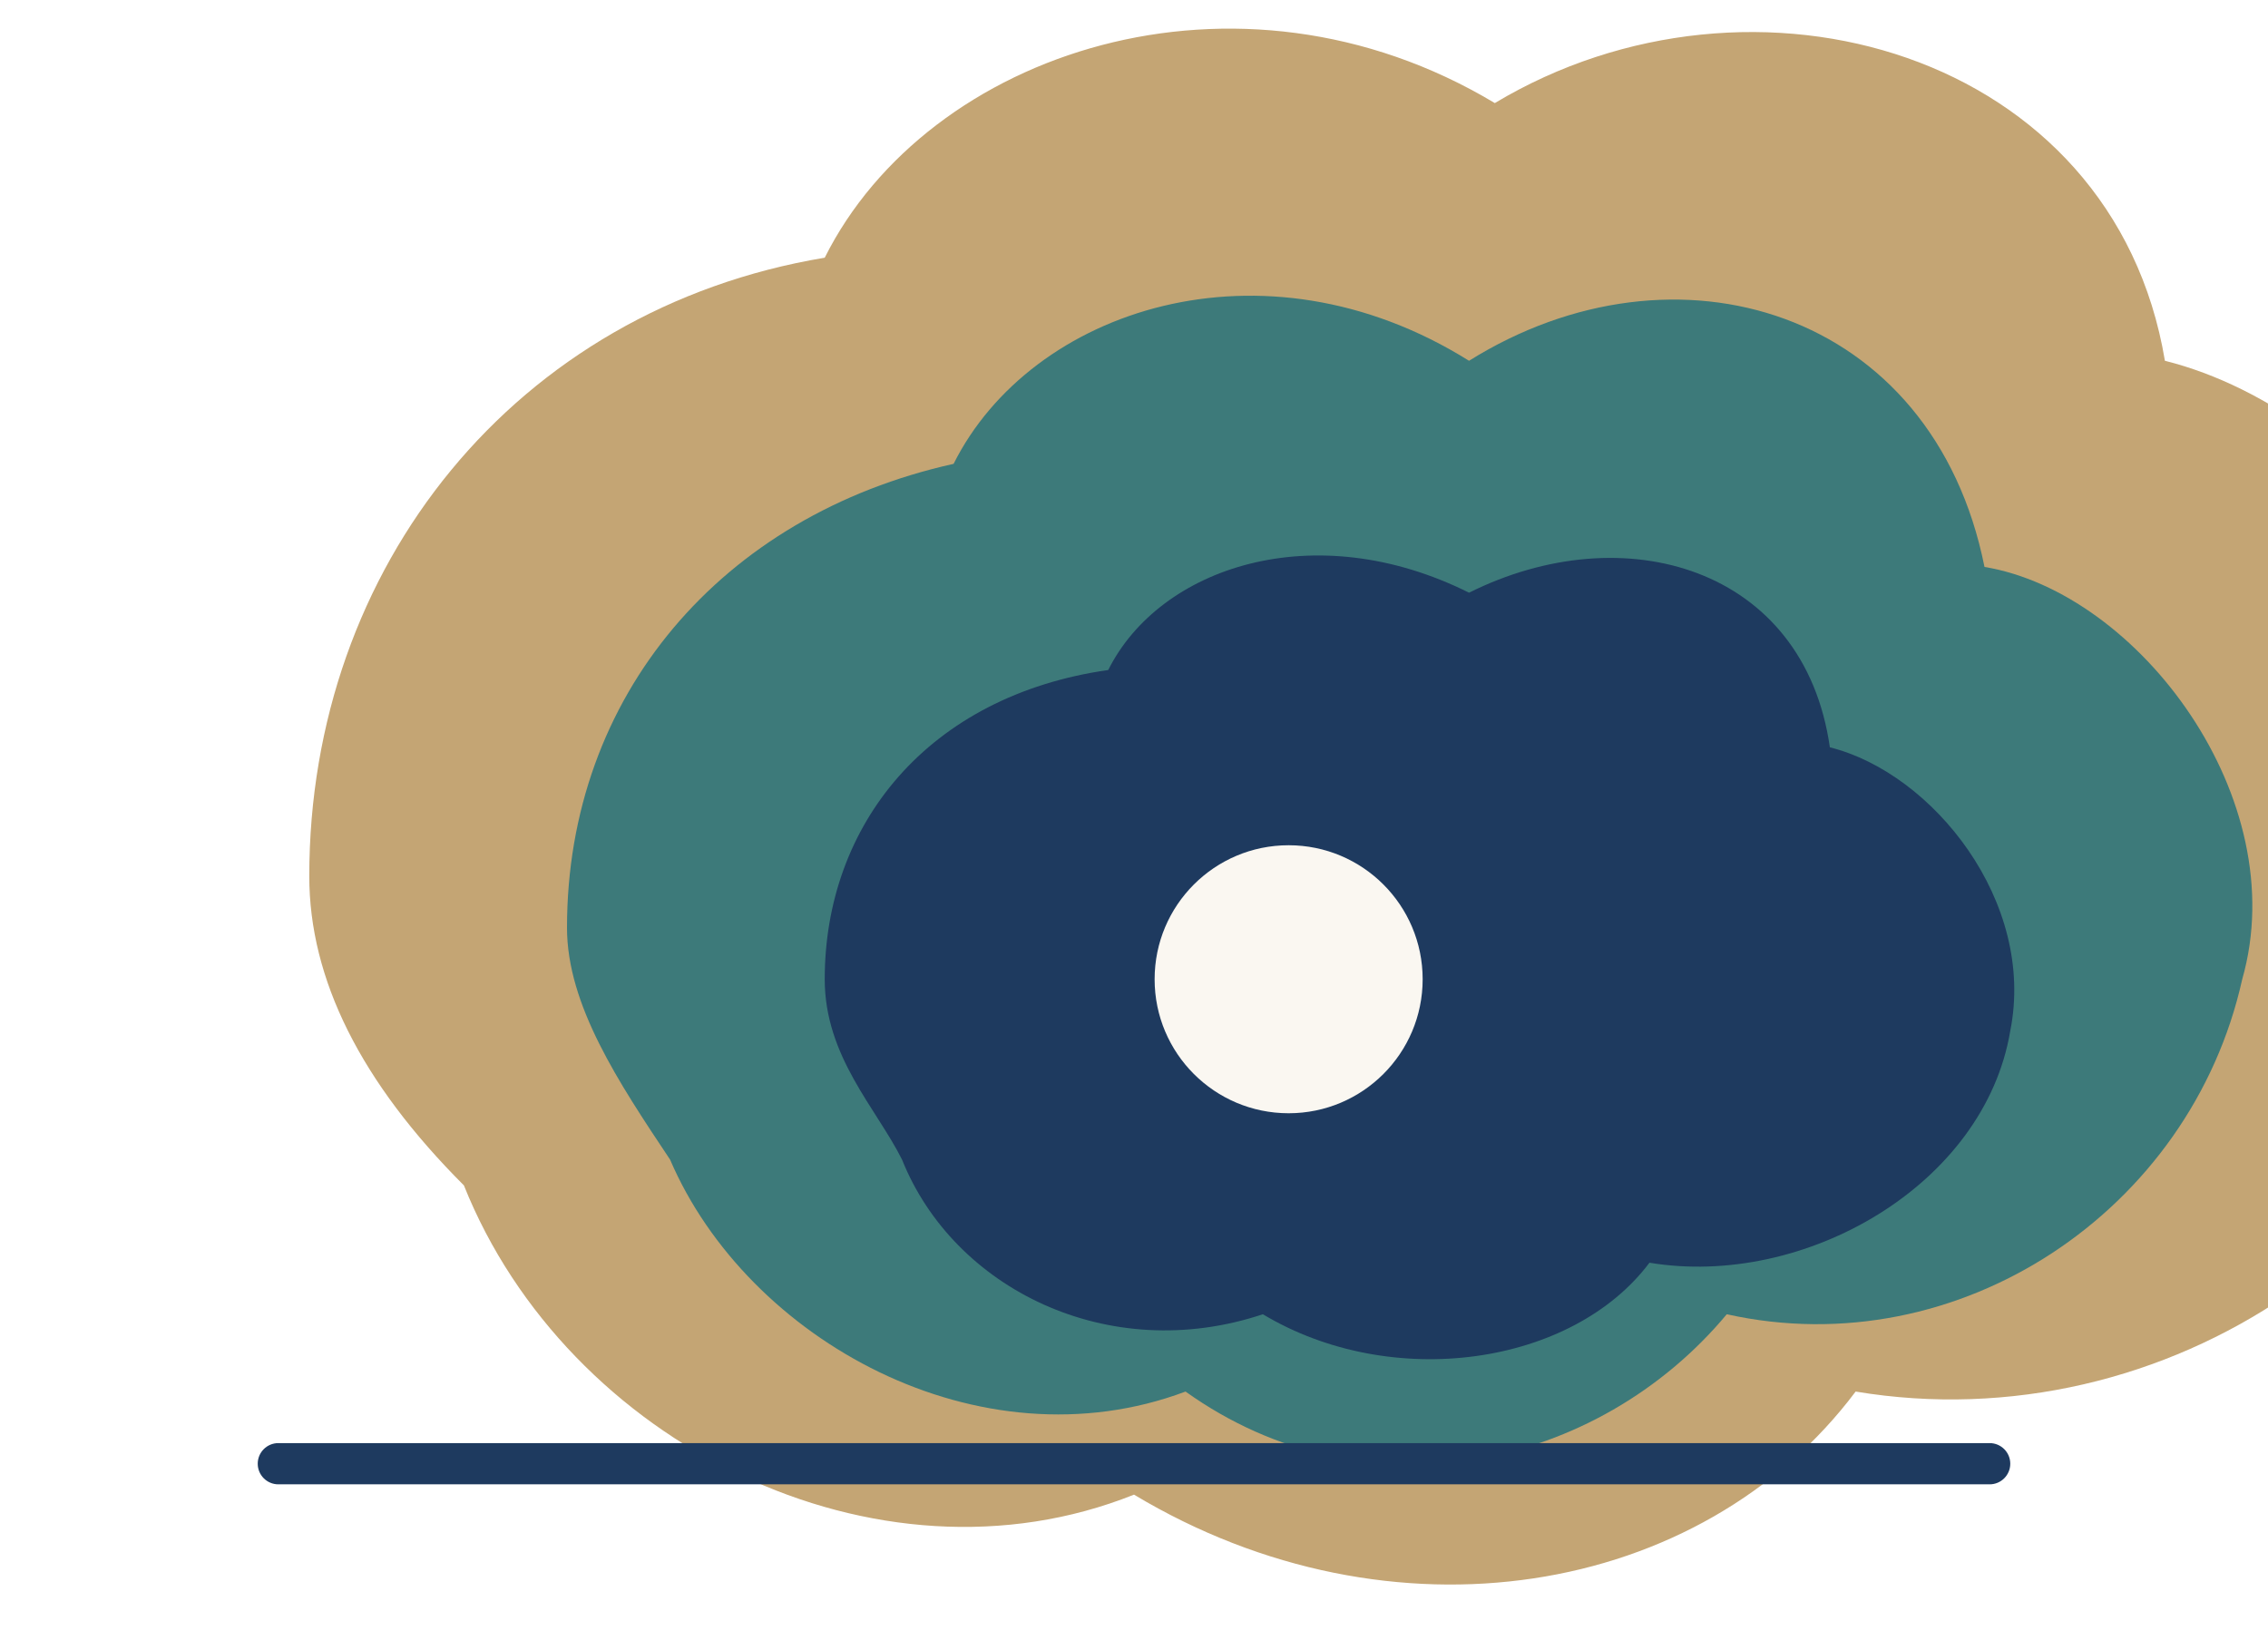
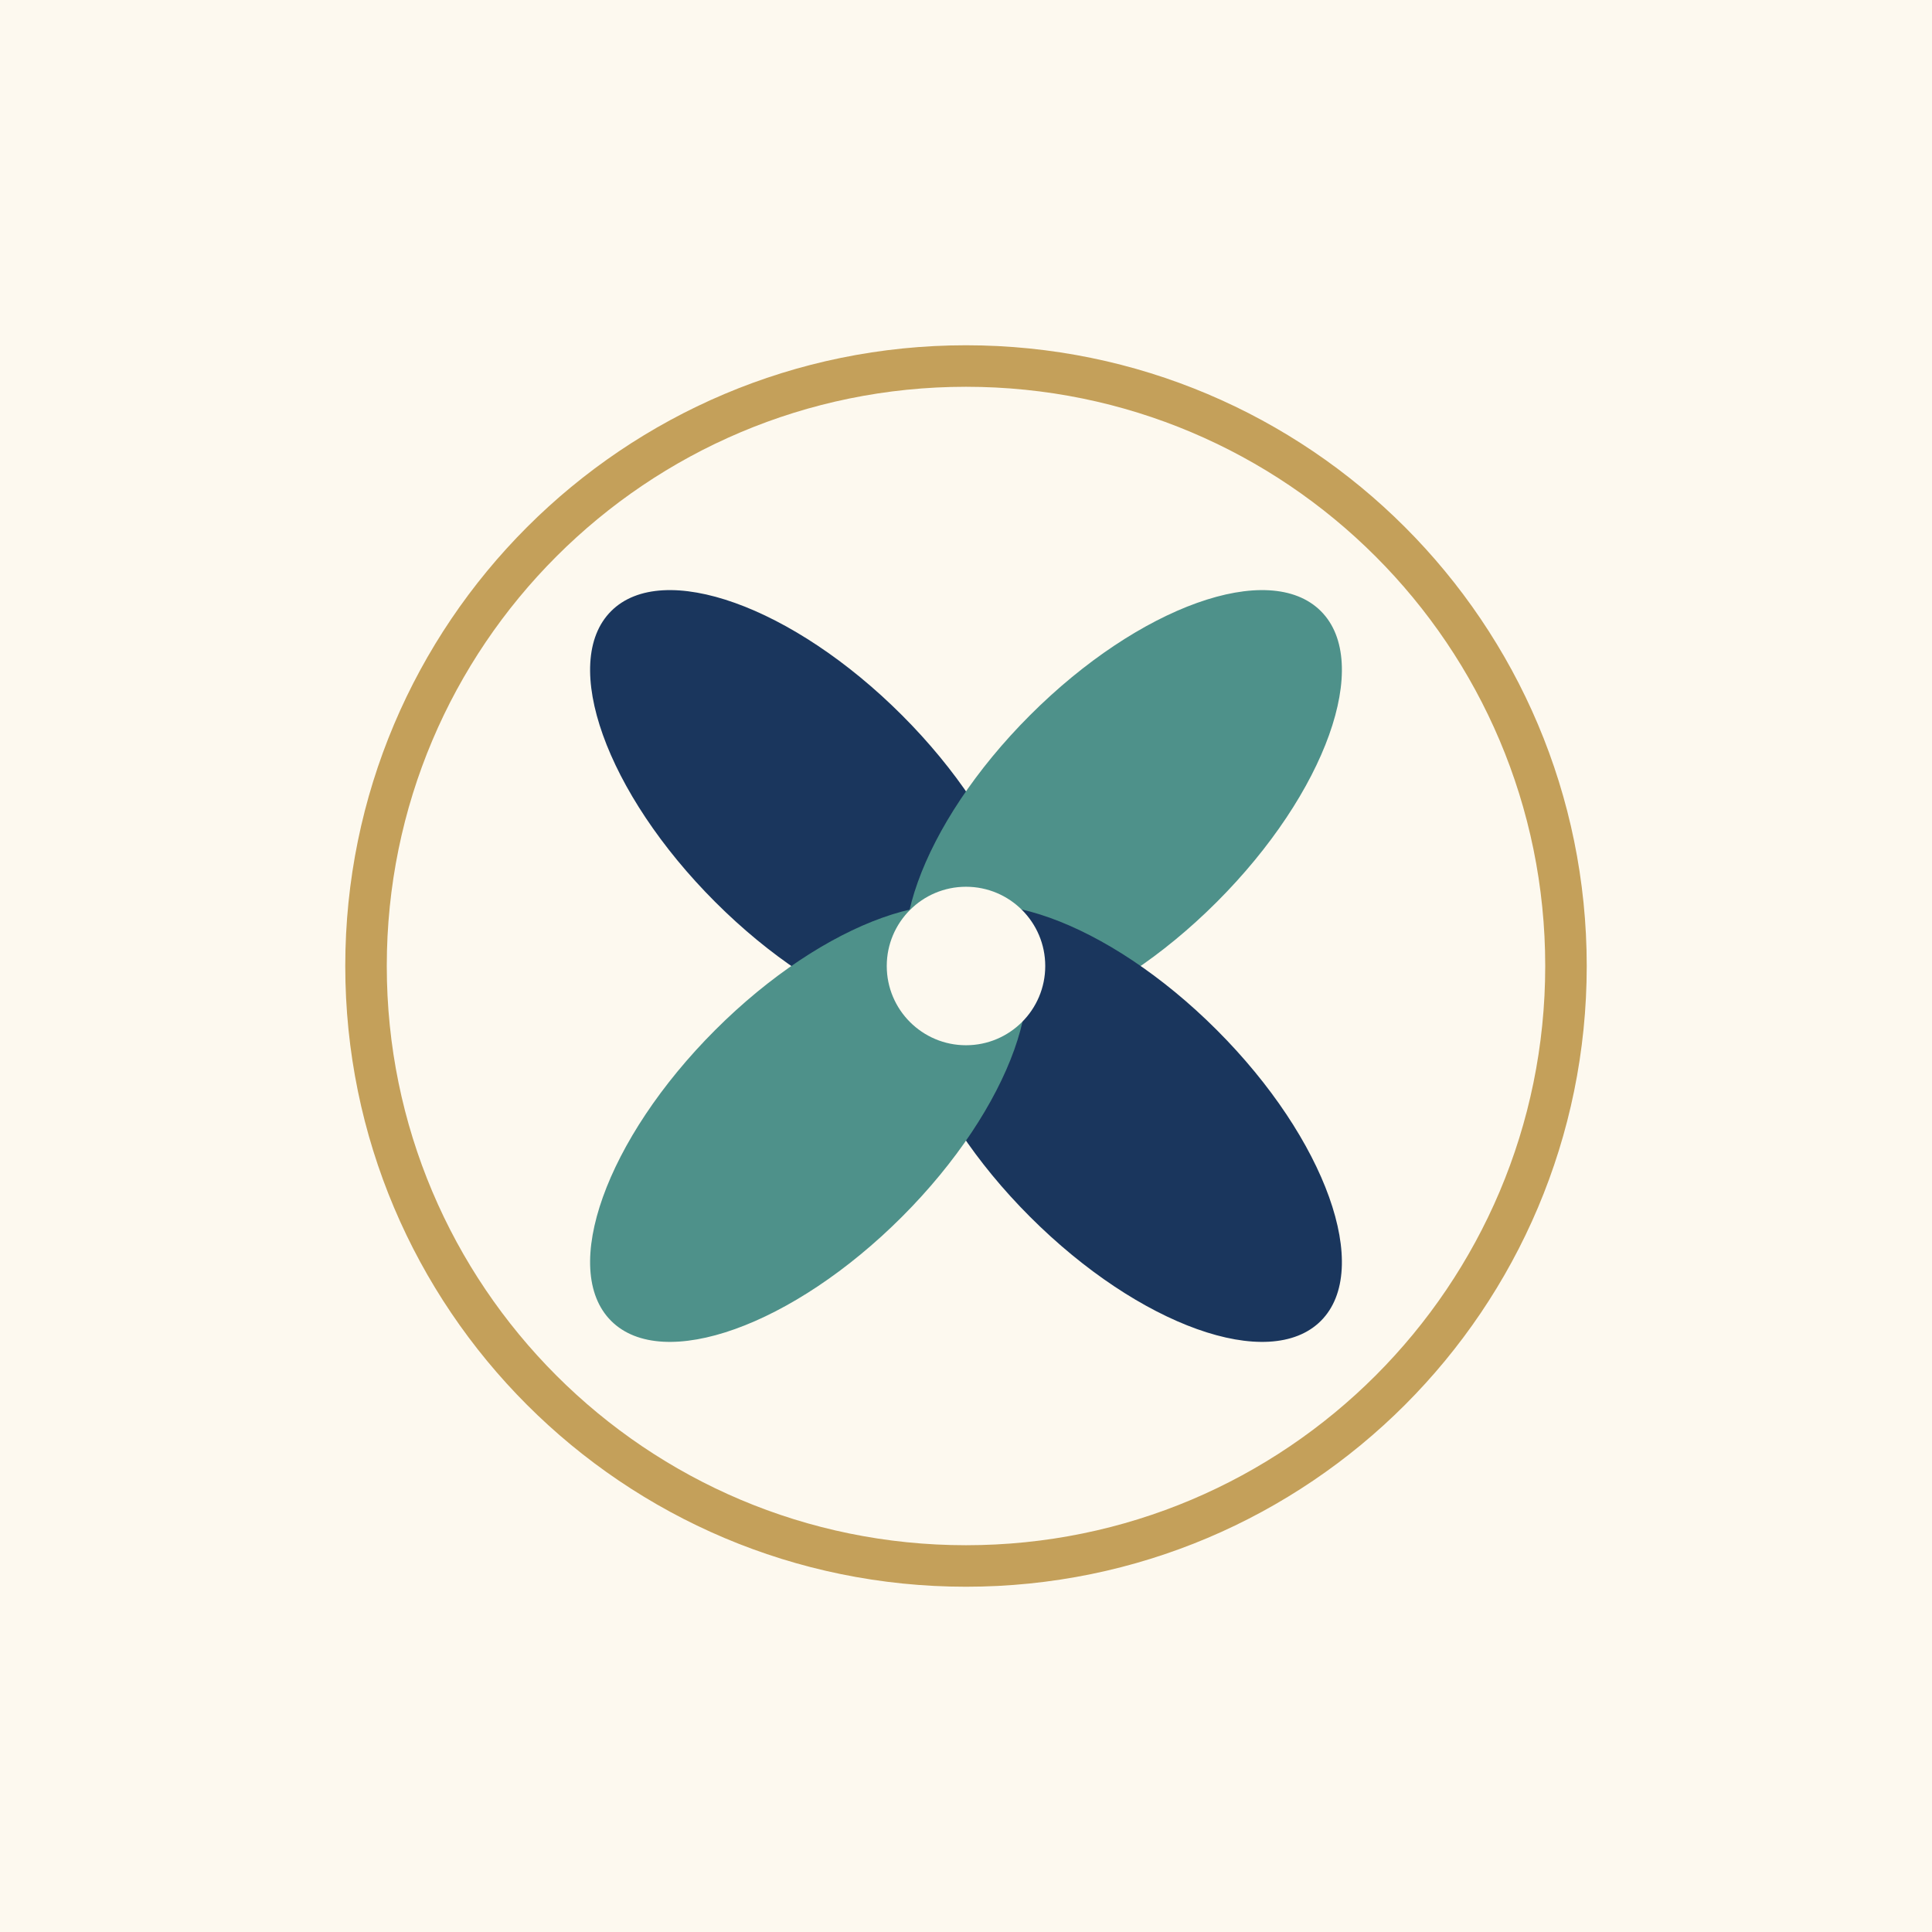
- <svg xmlns="http://www.w3.org/2000/svg" viewBox="0 0 88 64" fill="none" aria-hidden="true">
-   <path fill="#C4A574" d="M12 34c0-12 8-22 20-24 4-8 16-12 26-6 10-6 24-2 26 10 8 2 16 12 14 22-2 12-14 20-26 18-6 8-18 10-28 4-10 4-22-2-26-12-4-4-6-8-6-12z" />
-   <path fill="#3D7A7A" d="M22 36c0-9 6-16 15-18 3-6 12-9 20-4 8-5 18-2 20 8 6 1 12 9 10 16-2 9-11 15-20 13-5 6-14 8-21 3-8 3-17-2-20-9-2-3-4-6-4-9z" />
-   <path fill="#1E3A5F" d="M32 38c0-6 4-11 11-12 2-4 8-6 14-3 6-3 13-1 14 6 4 1 8 6 7 11-1 6-8 10-14 9-3 4-10 5-15 2-6 2-12-1-14-6-1-2-3-4-3-7z" />
-   <circle cx="50" cy="38" r="5.2" fill="#FAF7F1" />
-   <rect x="10" y="56" width="68" height="1.6" rx="0.8" fill="#1E3A5F" />
+ <svg xmlns="http://www.w3.org/2000/svg" viewBox="0 0 1024 1024" role="img" aria-label="OPOYO">
+   <rect width="1024" height="1024" fill="#FDF9EF" />
+   <g transform="translate(512 512)">
+     <circle r="318" fill="none" stroke="#C4A05A" stroke-width="22" />
+     <g>
+       <ellipse cx="0" cy="-118" rx="70" ry="148" fill="#1A365D" transform="rotate(-45)" />
+       <ellipse cx="0" cy="-118" rx="70" ry="148" fill="#4E918A" transform="rotate(45)" />
+       <ellipse cx="0" cy="-118" rx="70" ry="148" fill="#1A365D" transform="rotate(135)" />
+       <ellipse cx="0" cy="-118" rx="70" ry="148" fill="#4E918A" transform="rotate(-135)" />
+     </g>
+     <circle r="42" fill="#FDF9EF" />
+   </g>
</svg>
